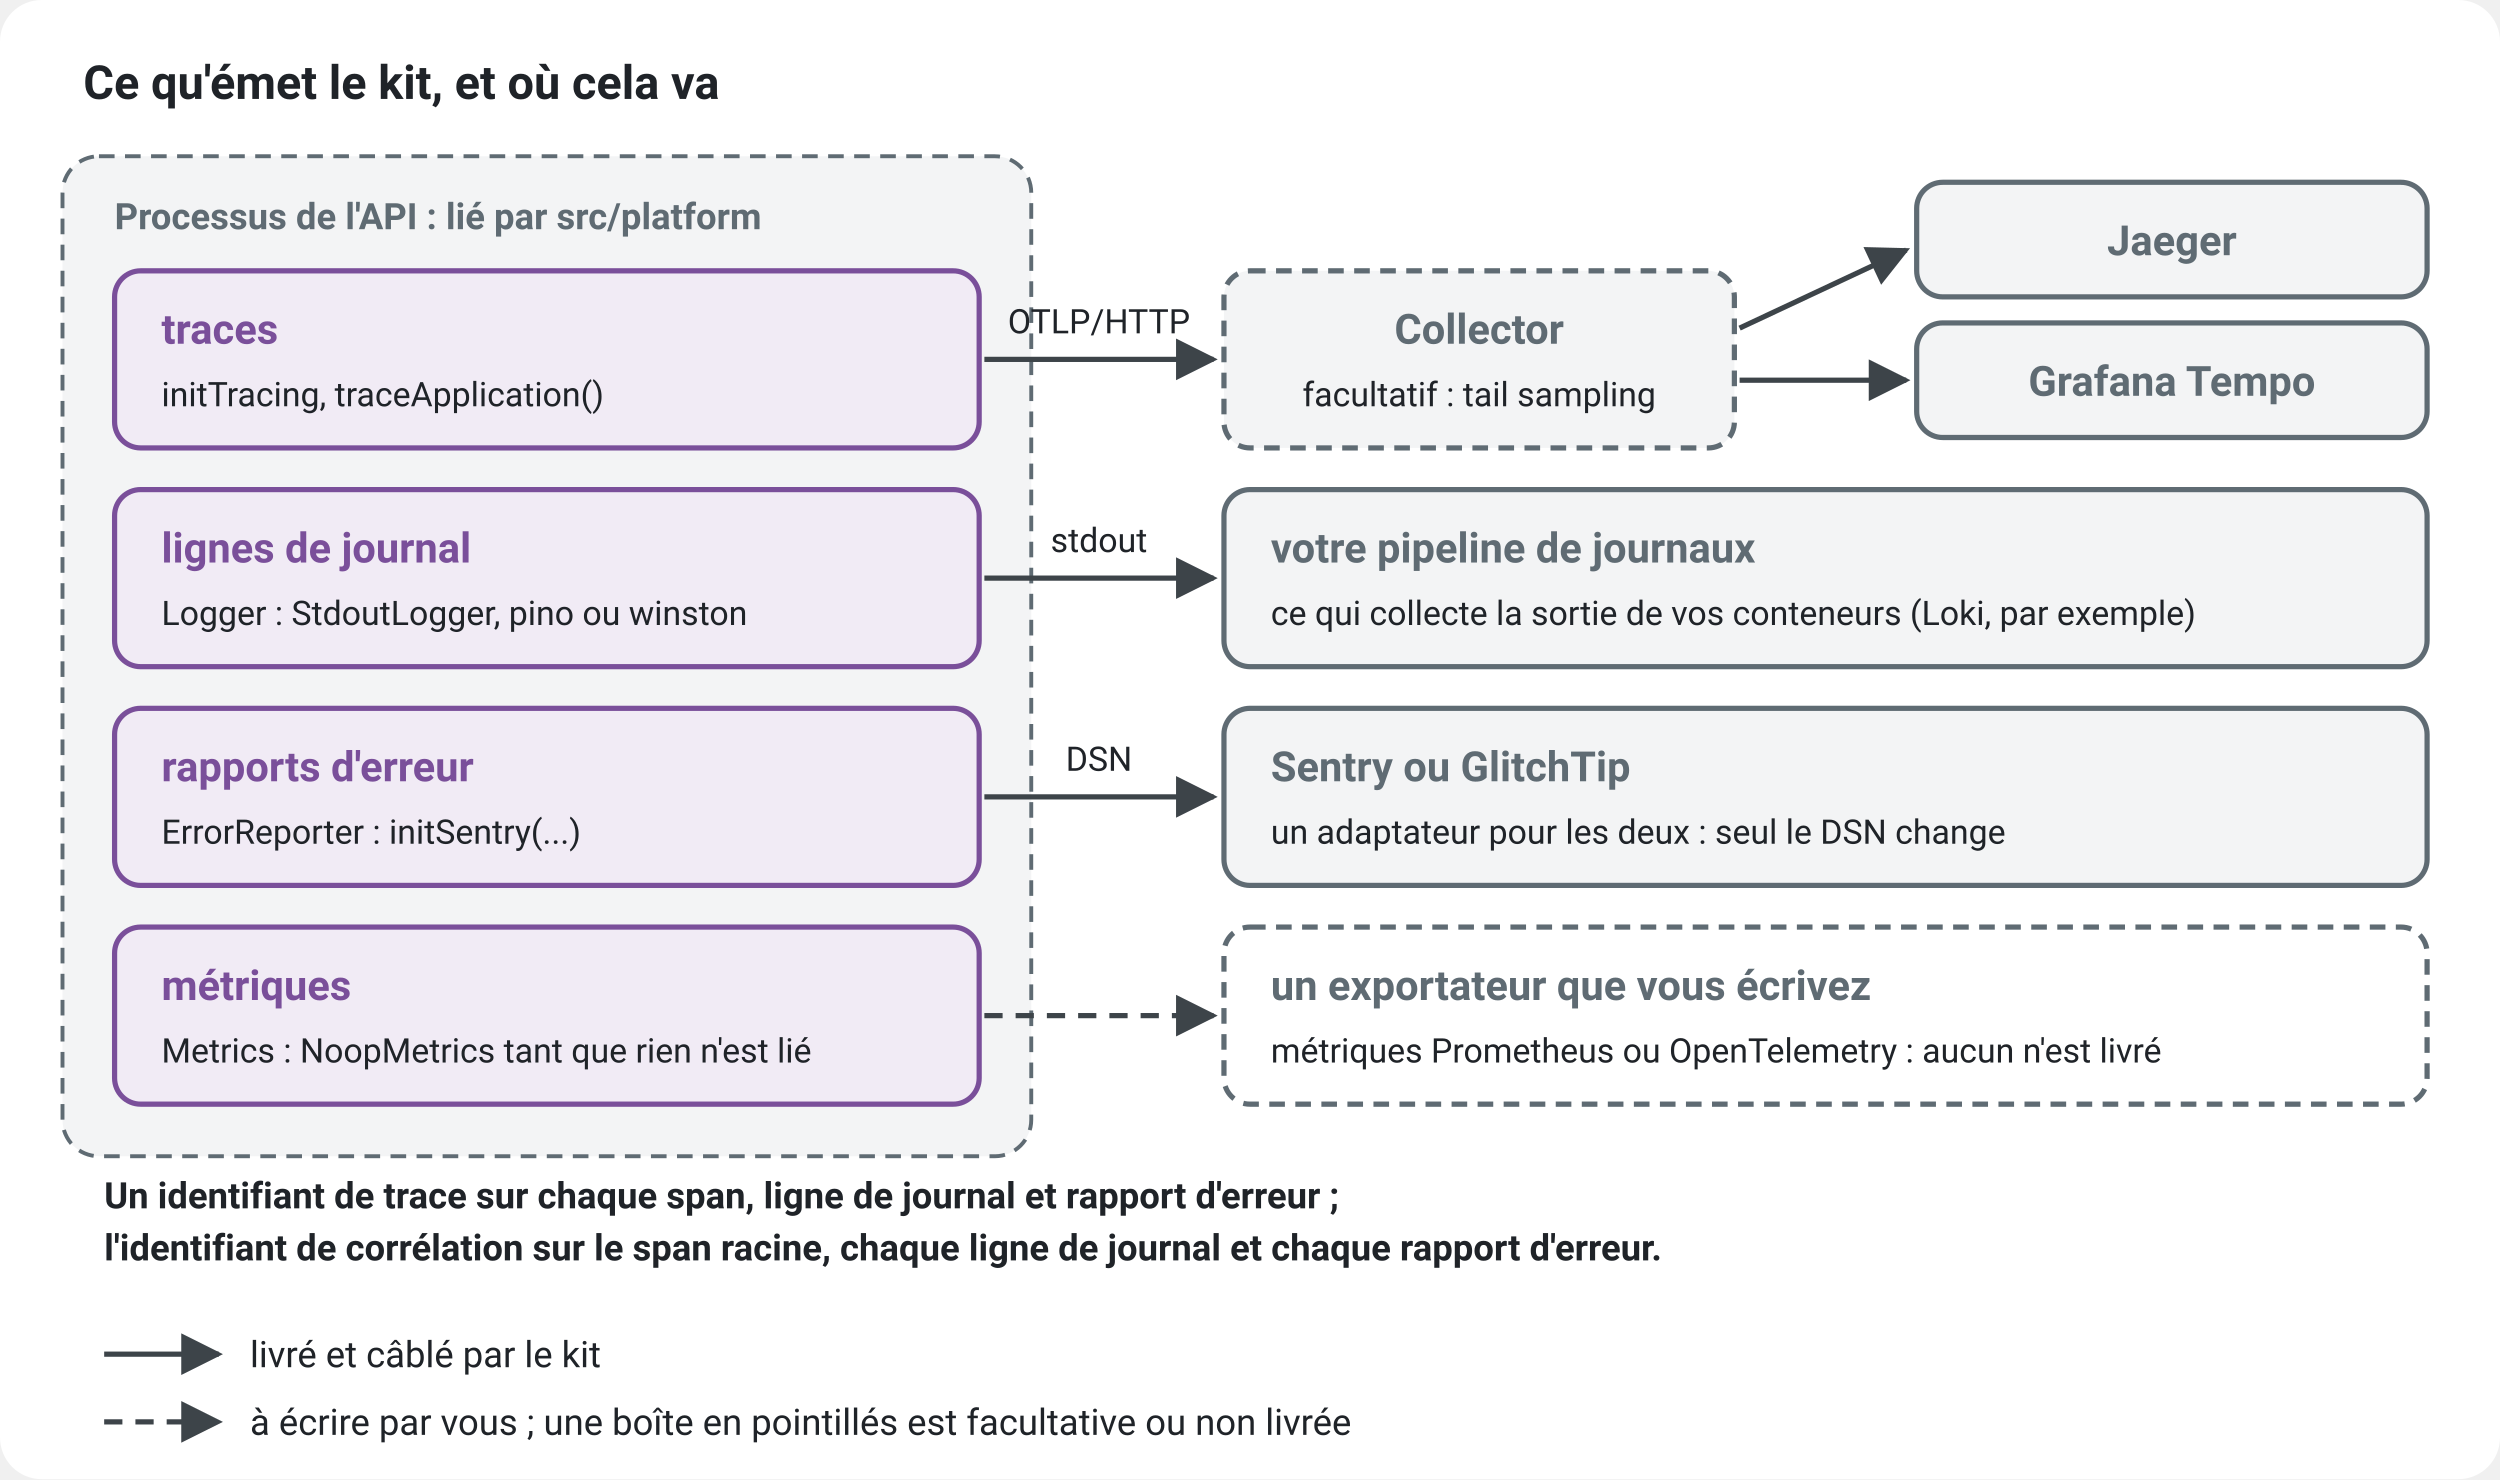
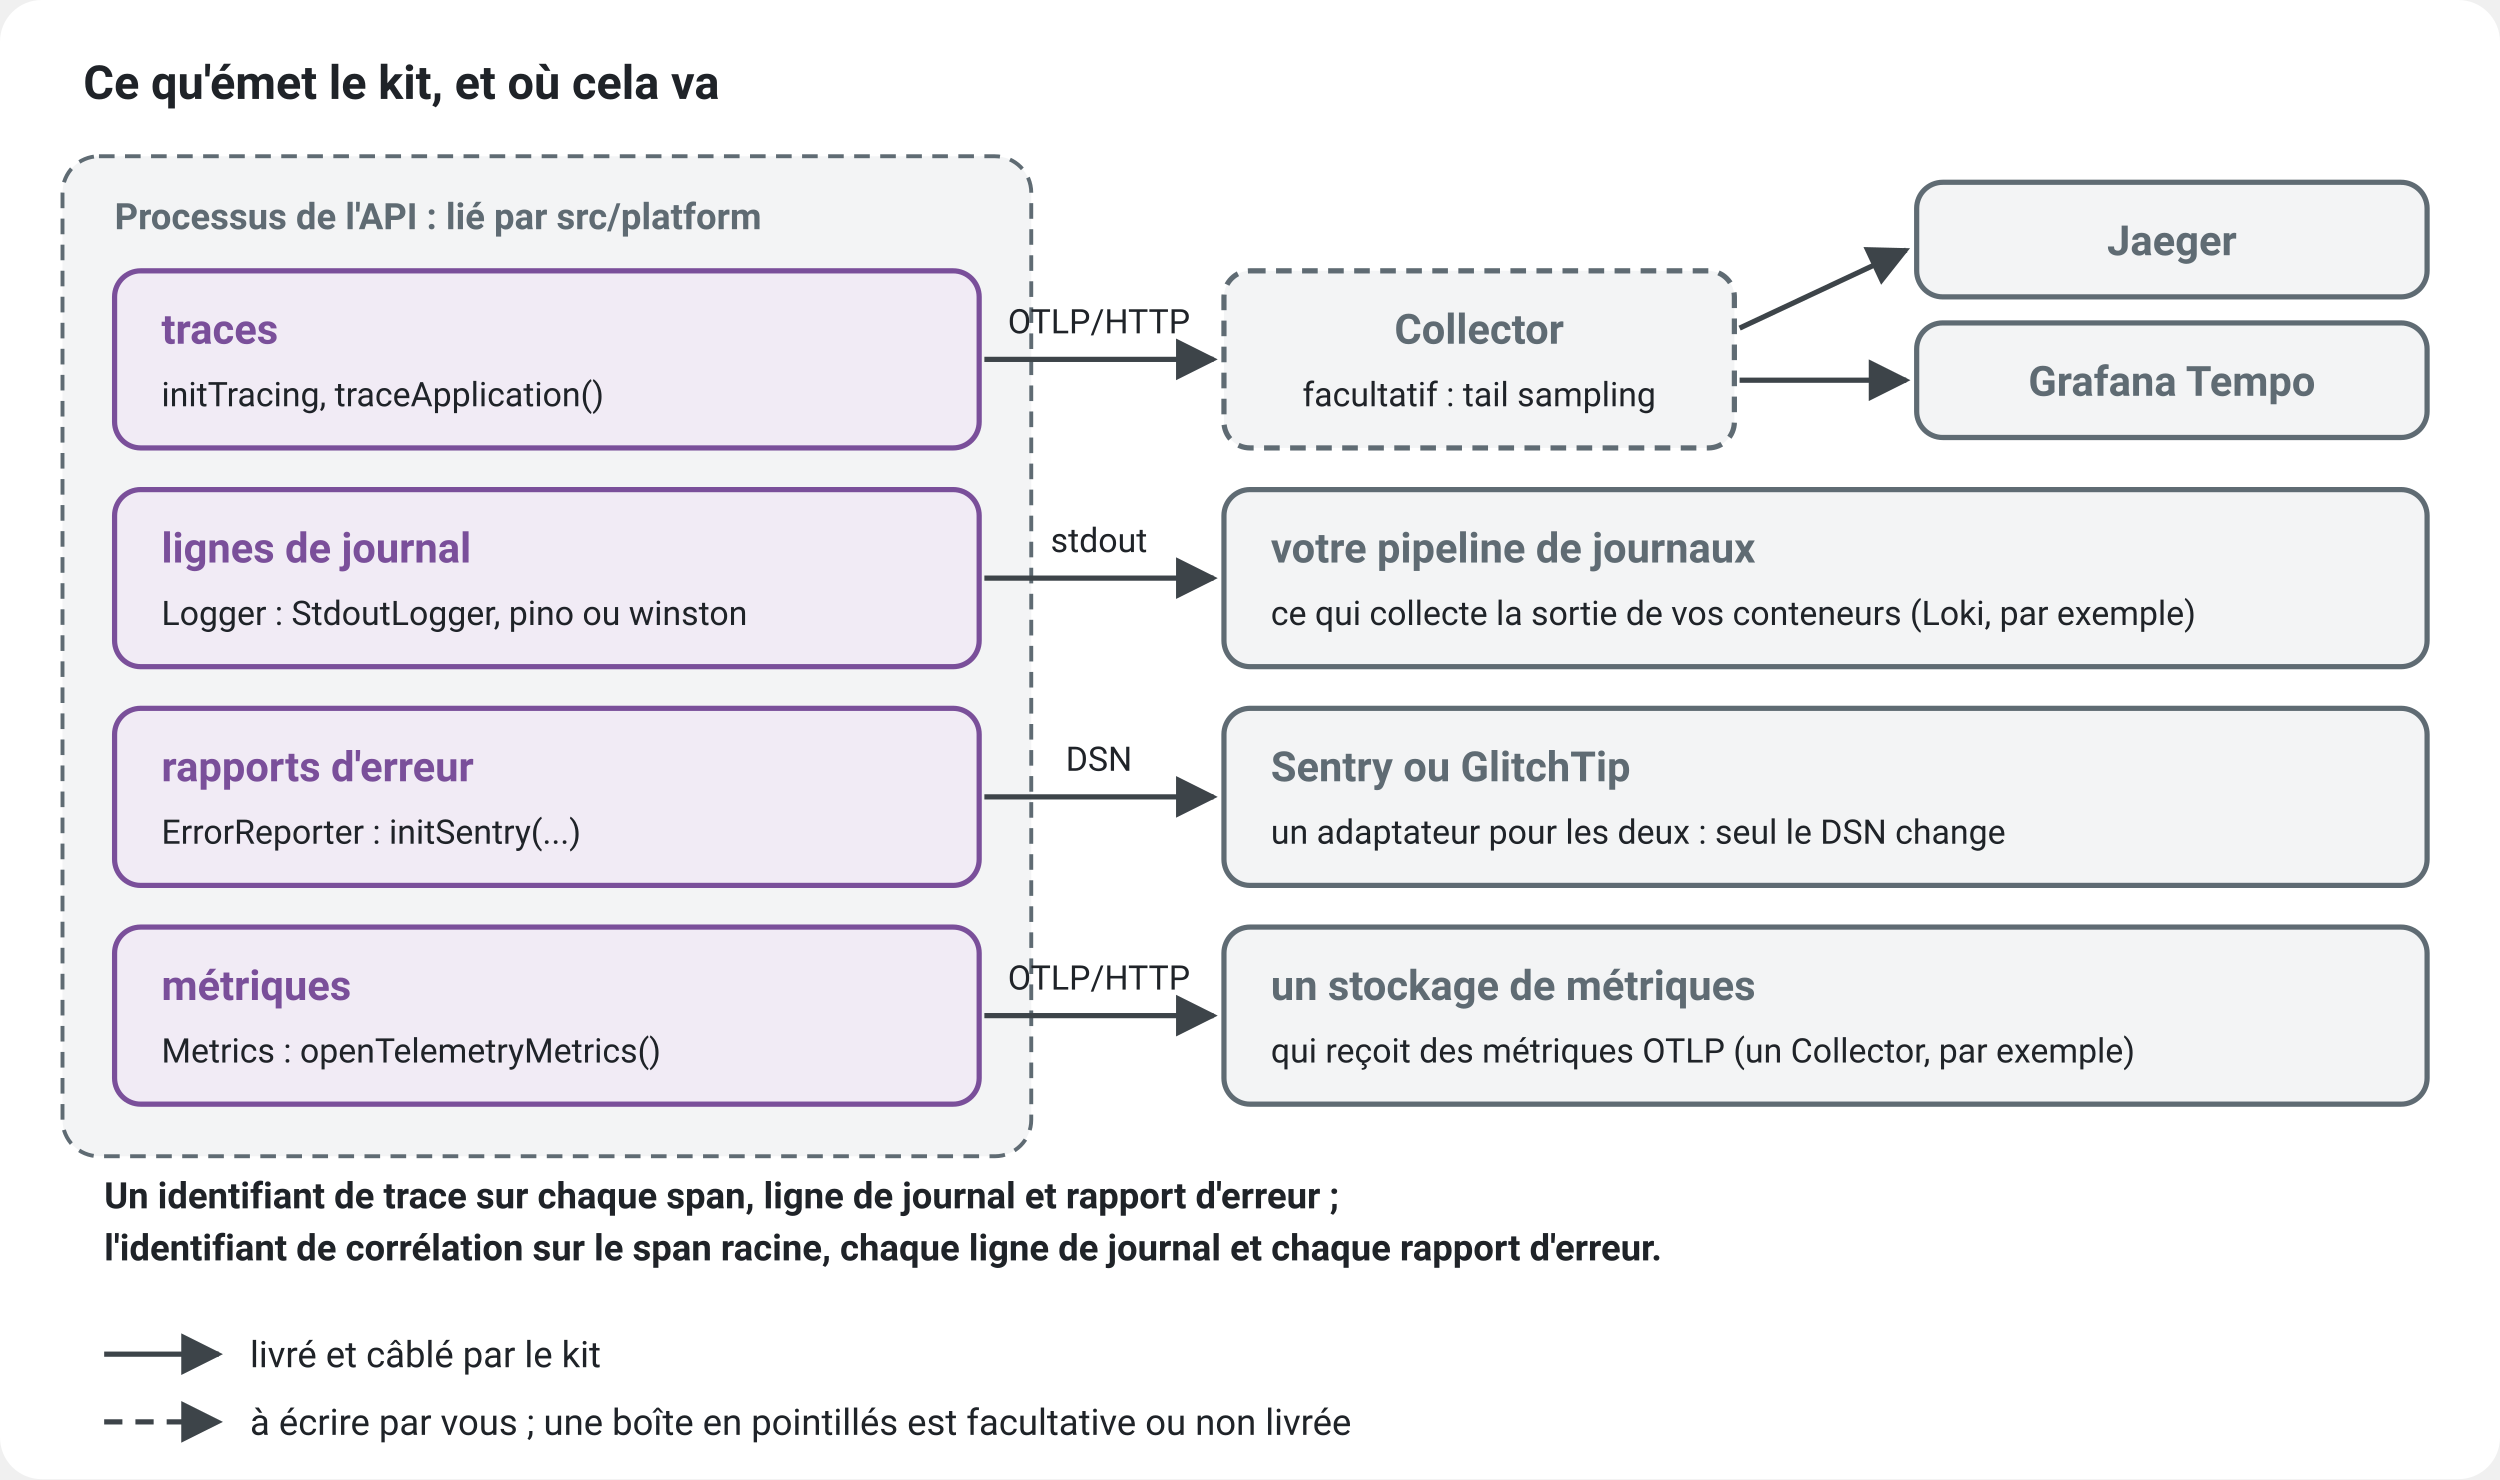
<svg xmlns="http://www.w3.org/2000/svg" viewBox="0 0 960 568" width="960" height="568" role="img" aria-labelledby="title desc" font-family="system-ui, -apple-system, 'Segoe UI', Roboto, sans-serif">
  <defs>
    <marker id="arrow" viewBox="0 0 10 10" refX="9" refY="5" markerWidth="8" markerHeight="8" orient="auto-start-reverse">
      <path d="M0,0 L10,5 L0,10 z" fill="#3d4449" />
    </marker>
  </defs>
  <rect width="960" height="568" rx="16" fill="#ffffff" />
  <text x="32" y="38" font-size="18" font-weight="600" fill="#1f2328">Ce qu'émet le kit, et où cela va</text>
  <rect x="24" y="60" width="372" height="384" rx="14" fill="#f3f4f5" stroke="#5f6b73" stroke-width="1.5" stroke-dasharray="6 4" />
  <text x="44" y="88" font-size="14" font-weight="600" fill="#5f6b73">Processus de l'API : lié par src/platform</text>
  <rect x="44" y="104" width="332" height="68" rx="10" fill="#f1ebf5" stroke="#7a4f9a" stroke-width="2" />
  <text x="62" y="132" font-size="16" font-weight="700" fill="#7a4f9a">traces</text>
  <text x="62" y="156" font-size="13" fill="#1f2328">initTracing, traceApplication()</text>
  <rect x="44" y="188" width="332" height="68" rx="10" fill="#f1ebf5" stroke="#7a4f9a" stroke-width="2" />
  <text x="62" y="216" font-size="16" font-weight="700" fill="#7a4f9a">lignes de journal</text>
  <text x="62" y="240" font-size="13" fill="#1f2328">Logger : StdoutLogger, pino ou winston</text>
  <rect x="44" y="272" width="332" height="68" rx="10" fill="#f1ebf5" stroke="#7a4f9a" stroke-width="2" />
  <text x="62" y="300" font-size="16" font-weight="700" fill="#7a4f9a">rapports d'erreur</text>
  <text x="62" y="324" font-size="13" fill="#1f2328">ErrorReporter : initSentry(...)</text>
  <rect x="44" y="356" width="332" height="68" rx="10" fill="#f1ebf5" stroke="#7a4f9a" stroke-width="2" />
  <text x="62" y="384" font-size="16" font-weight="700" fill="#7a4f9a">métriques</text>
-   <text x="62" y="408" font-size="13" fill="#1f2328">Metrics : NoopMetrics tant que rien n'est lié</text>
+   <text x="62" y="408" font-size="13" fill="#1f2328">Metrics : openTelemetryMetrics()</text>
  <rect x="470" y="104" width="196" height="68" rx="10" fill="#f3f4f5" stroke="#5f6b73" stroke-width="2" stroke-dasharray="6 4" />
  <text x="568" y="132" font-size="16" font-weight="700" fill="#5f6b73" text-anchor="middle">Collector</text>
  <text x="568" y="156" font-size="13" fill="#1f2328" text-anchor="middle">facultatif : tail sampling</text>
  <rect x="736" y="70" width="196" height="44" rx="10" fill="#f3f4f5" stroke="#5f6b73" stroke-width="2" />
  <text x="834" y="98" font-size="16" font-weight="700" fill="#5f6b73" text-anchor="middle">Jaeger</text>
  <rect x="736" y="124" width="196" height="44" rx="10" fill="#f3f4f5" stroke="#5f6b73" stroke-width="2" />
  <text x="834" y="152" font-size="16" font-weight="700" fill="#5f6b73" text-anchor="middle">Grafana Tempo</text>
  <rect x="470" y="188" width="462" height="68" rx="10" fill="#f3f4f5" stroke="#5f6b73" stroke-width="2" />
  <text x="488" y="216" font-size="16" font-weight="700" fill="#5f6b73">votre pipeline de journaux</text>
  <text x="488" y="240" font-size="13" fill="#1f2328">ce qui collecte la sortie de vos conteneurs (Loki, par exemple)</text>
  <rect x="470" y="272" width="462" height="68" rx="10" fill="#f3f4f5" stroke="#5f6b73" stroke-width="2" />
  <text x="488" y="300" font-size="16" font-weight="700" fill="#5f6b73">Sentry ou GlitchTip</text>
  <text x="488" y="324" font-size="13" fill="#1f2328">un adaptateur pour les deux : seul le DSN change</text>
-   <rect x="470" y="356" width="462" height="68" rx="10" fill="#ffffff" stroke="#5f6b73" stroke-width="2" stroke-dasharray="6 4" />
-   <text x="488" y="384" font-size="16" font-weight="700" fill="#5f6b73">un exportateur que vous écrivez</text>
-   <text x="488" y="408" font-size="13" fill="#1f2328">métriques Prometheus ou OpenTelemetry : aucun n'est livré</text>
+   <rect x="470" y="356" width="462" height="68" rx="10" fill="#f3f4f5" stroke="#5f6b73" stroke-width="2" />
+   <text x="488" y="384" font-size="16" font-weight="700" fill="#5f6b73">un stockage de métriques</text>
+   <text x="488" y="408" font-size="13" fill="#1f2328">qui reçoit des métriques OTLP (un Collector, par exemple)</text>
  <line x1="378" y1="138" x2="466" y2="138" stroke="#3d4449" stroke-width="2" marker-end="url(#arrow)" />
  <text x="422" y="128" font-size="13" fill="#1f2328" text-anchor="middle">OTLP/HTTP</text>
  <line x1="668" y1="126" x2="732" y2="96" stroke="#3d4449" stroke-width="2" marker-end="url(#arrow)" />
  <line x1="668" y1="146" x2="732" y2="146" stroke="#3d4449" stroke-width="2" marker-end="url(#arrow)" />
  <line x1="378" y1="222" x2="466" y2="222" stroke="#3d4449" stroke-width="2" marker-end="url(#arrow)" />
  <text x="422" y="212" font-size="13" fill="#1f2328" text-anchor="middle">stdout</text>
  <line x1="378" y1="306" x2="466" y2="306" stroke="#3d4449" stroke-width="2" marker-end="url(#arrow)" />
  <text x="422" y="296" font-size="13" fill="#1f2328" text-anchor="middle">DSN</text>
-   <line x1="378" y1="390" x2="466" y2="390" stroke="#3d4449" stroke-width="2" stroke-dasharray="7 5" marker-end="url(#arrow)" />
+   <line x1="378" y1="390" x2="466" y2="390" stroke="#3d4449" stroke-width="2" marker-end="url(#arrow)" />
+   <text x="422" y="380" font-size="13" fill="#1f2328" text-anchor="middle">OTLP/HTTP</text>
  <text x="40" y="464" font-size="14" font-weight="600" fill="#1f2328">Un identifiant de trace sur chaque span, ligne de journal et rapport d'erreur ;</text>
  <text x="40" y="484" font-size="14" font-weight="600" fill="#1f2328">l'identifiant de corrélation sur le span racine, chaque ligne de journal et chaque rapport d'erreur.</text>
  <line x1="40" y1="520" x2="84" y2="520" stroke="#3d4449" stroke-width="2" marker-end="url(#arrow)" />
  <text x="96" y="525" font-size="14" fill="#1f2328">livré et câblé par le kit</text>
  <line x1="40" y1="546" x2="84" y2="546" stroke="#3d4449" stroke-width="2" stroke-dasharray="7 5" marker-end="url(#arrow)" />
  <text x="96" y="551" font-size="14" fill="#1f2328">à écrire par vous ; une boîte en pointillés est facultative ou non livrée</text>
</svg>
